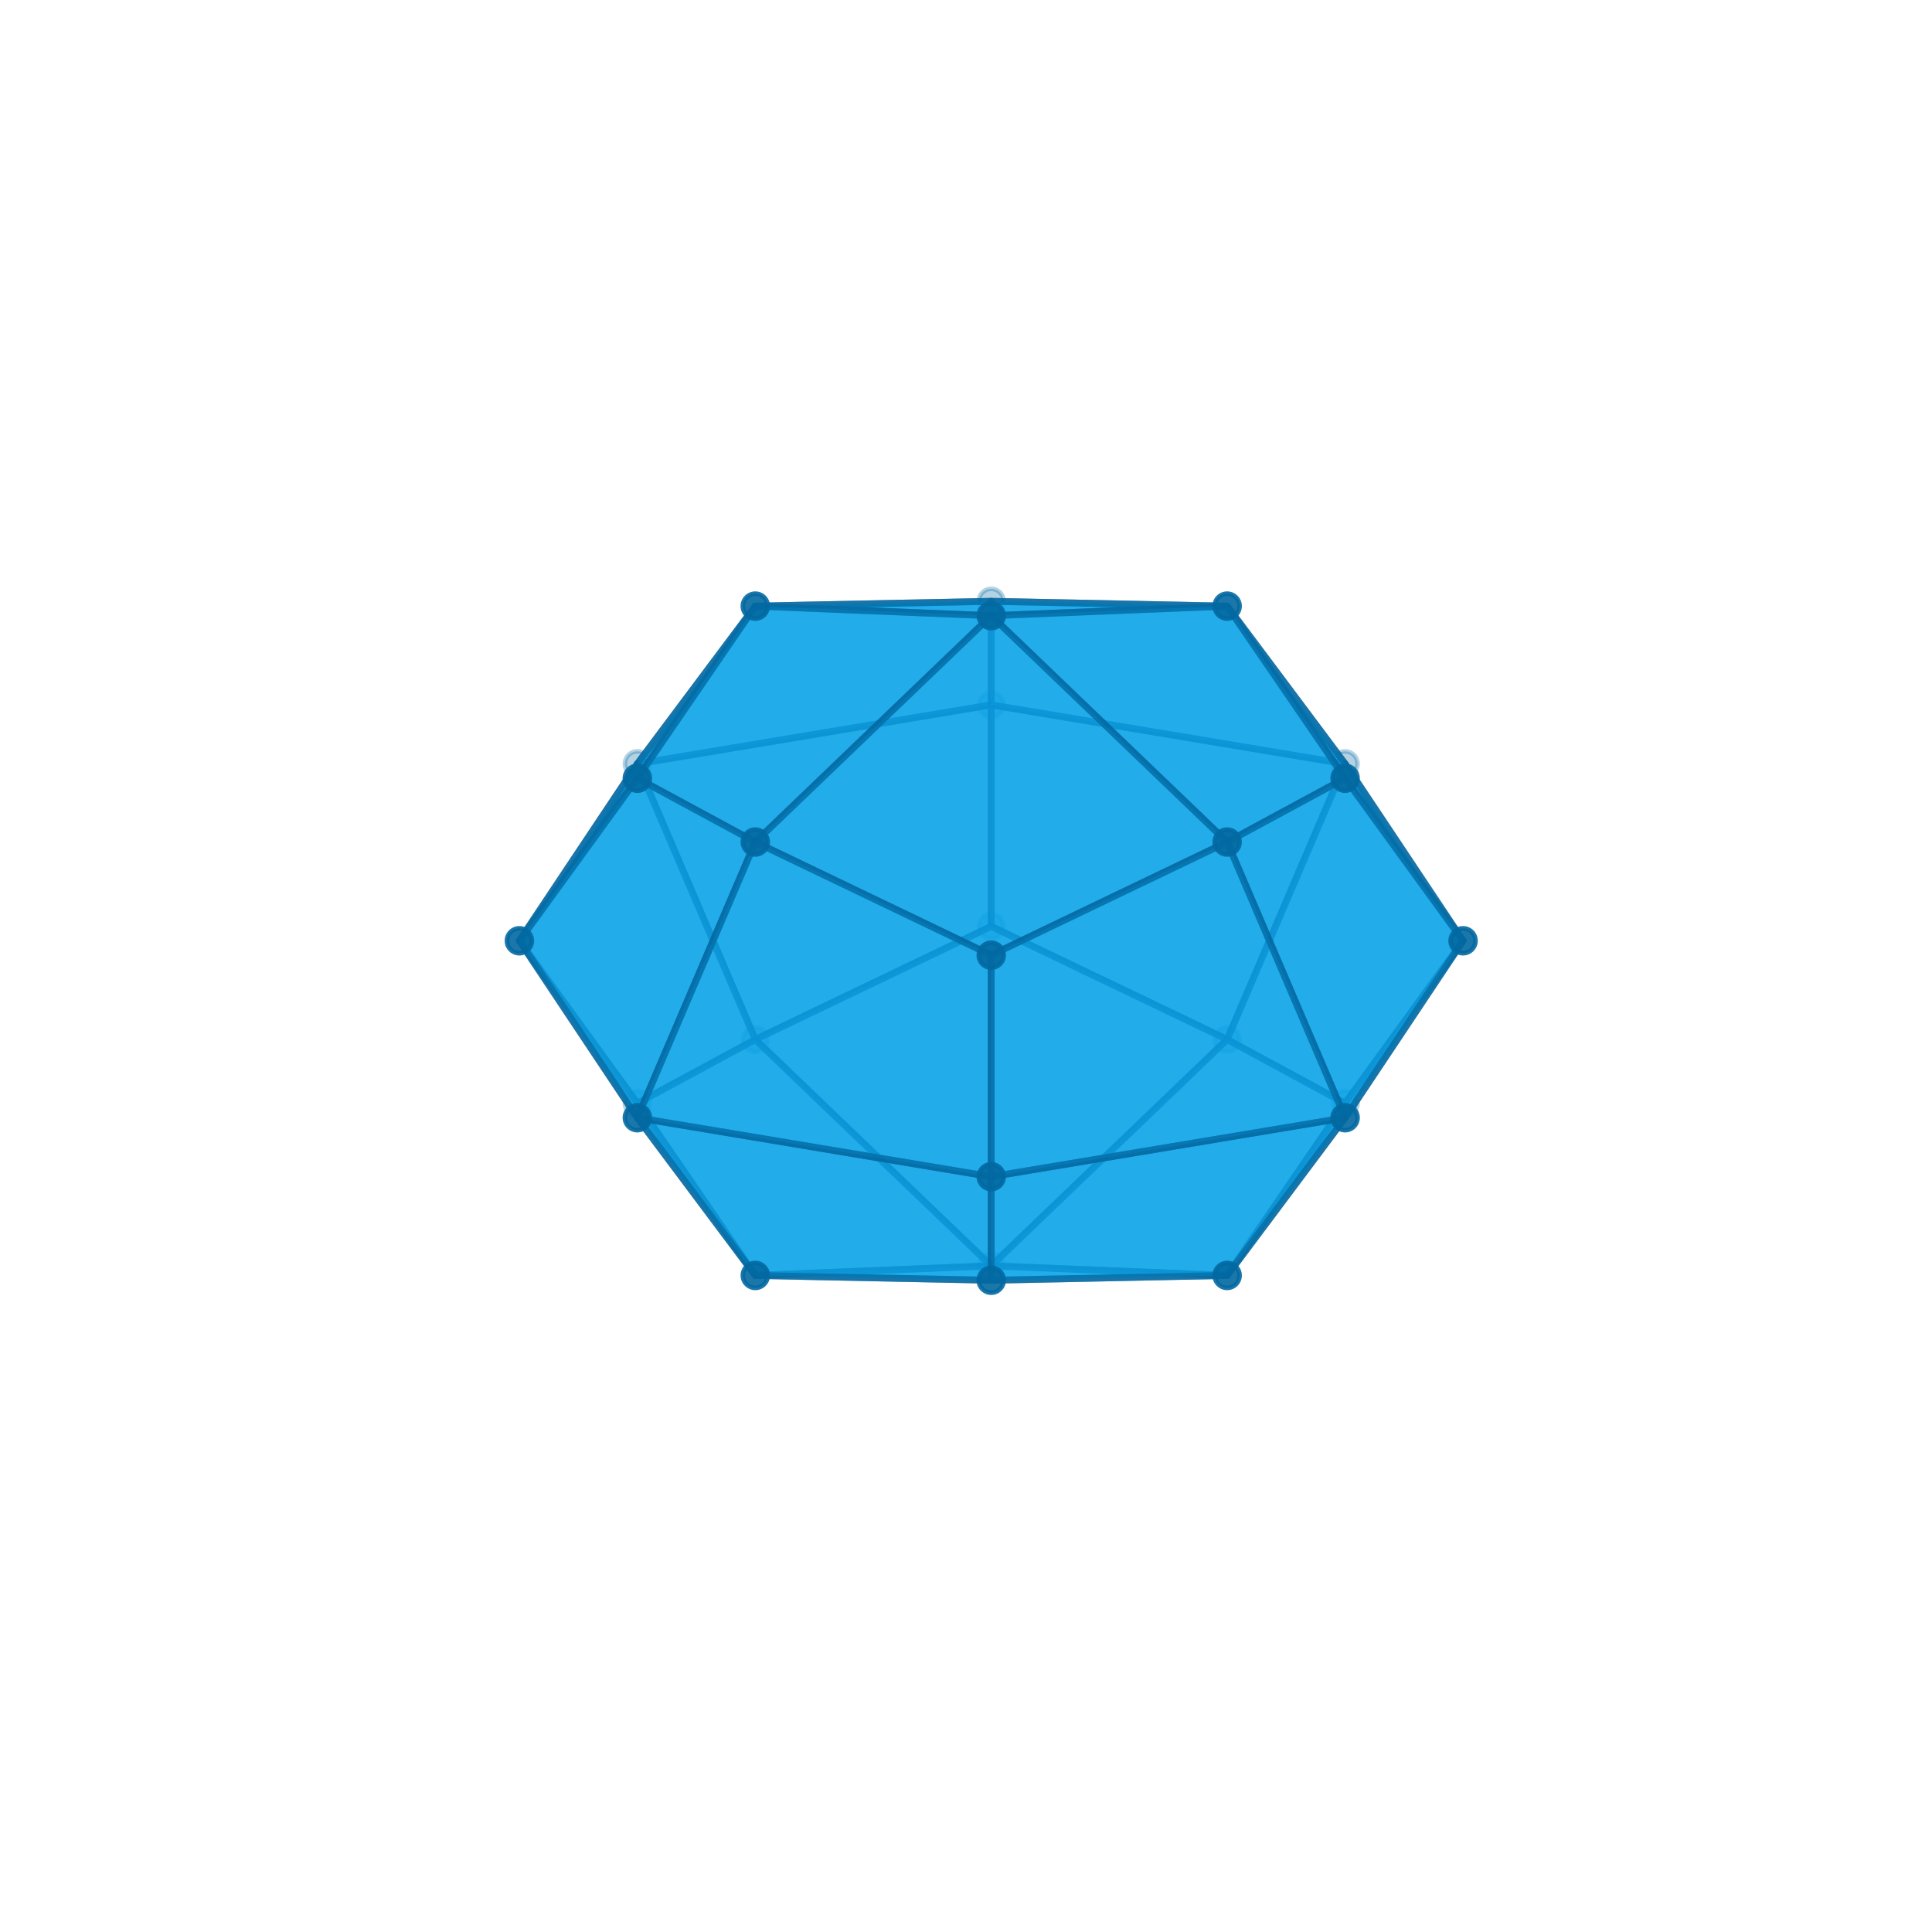
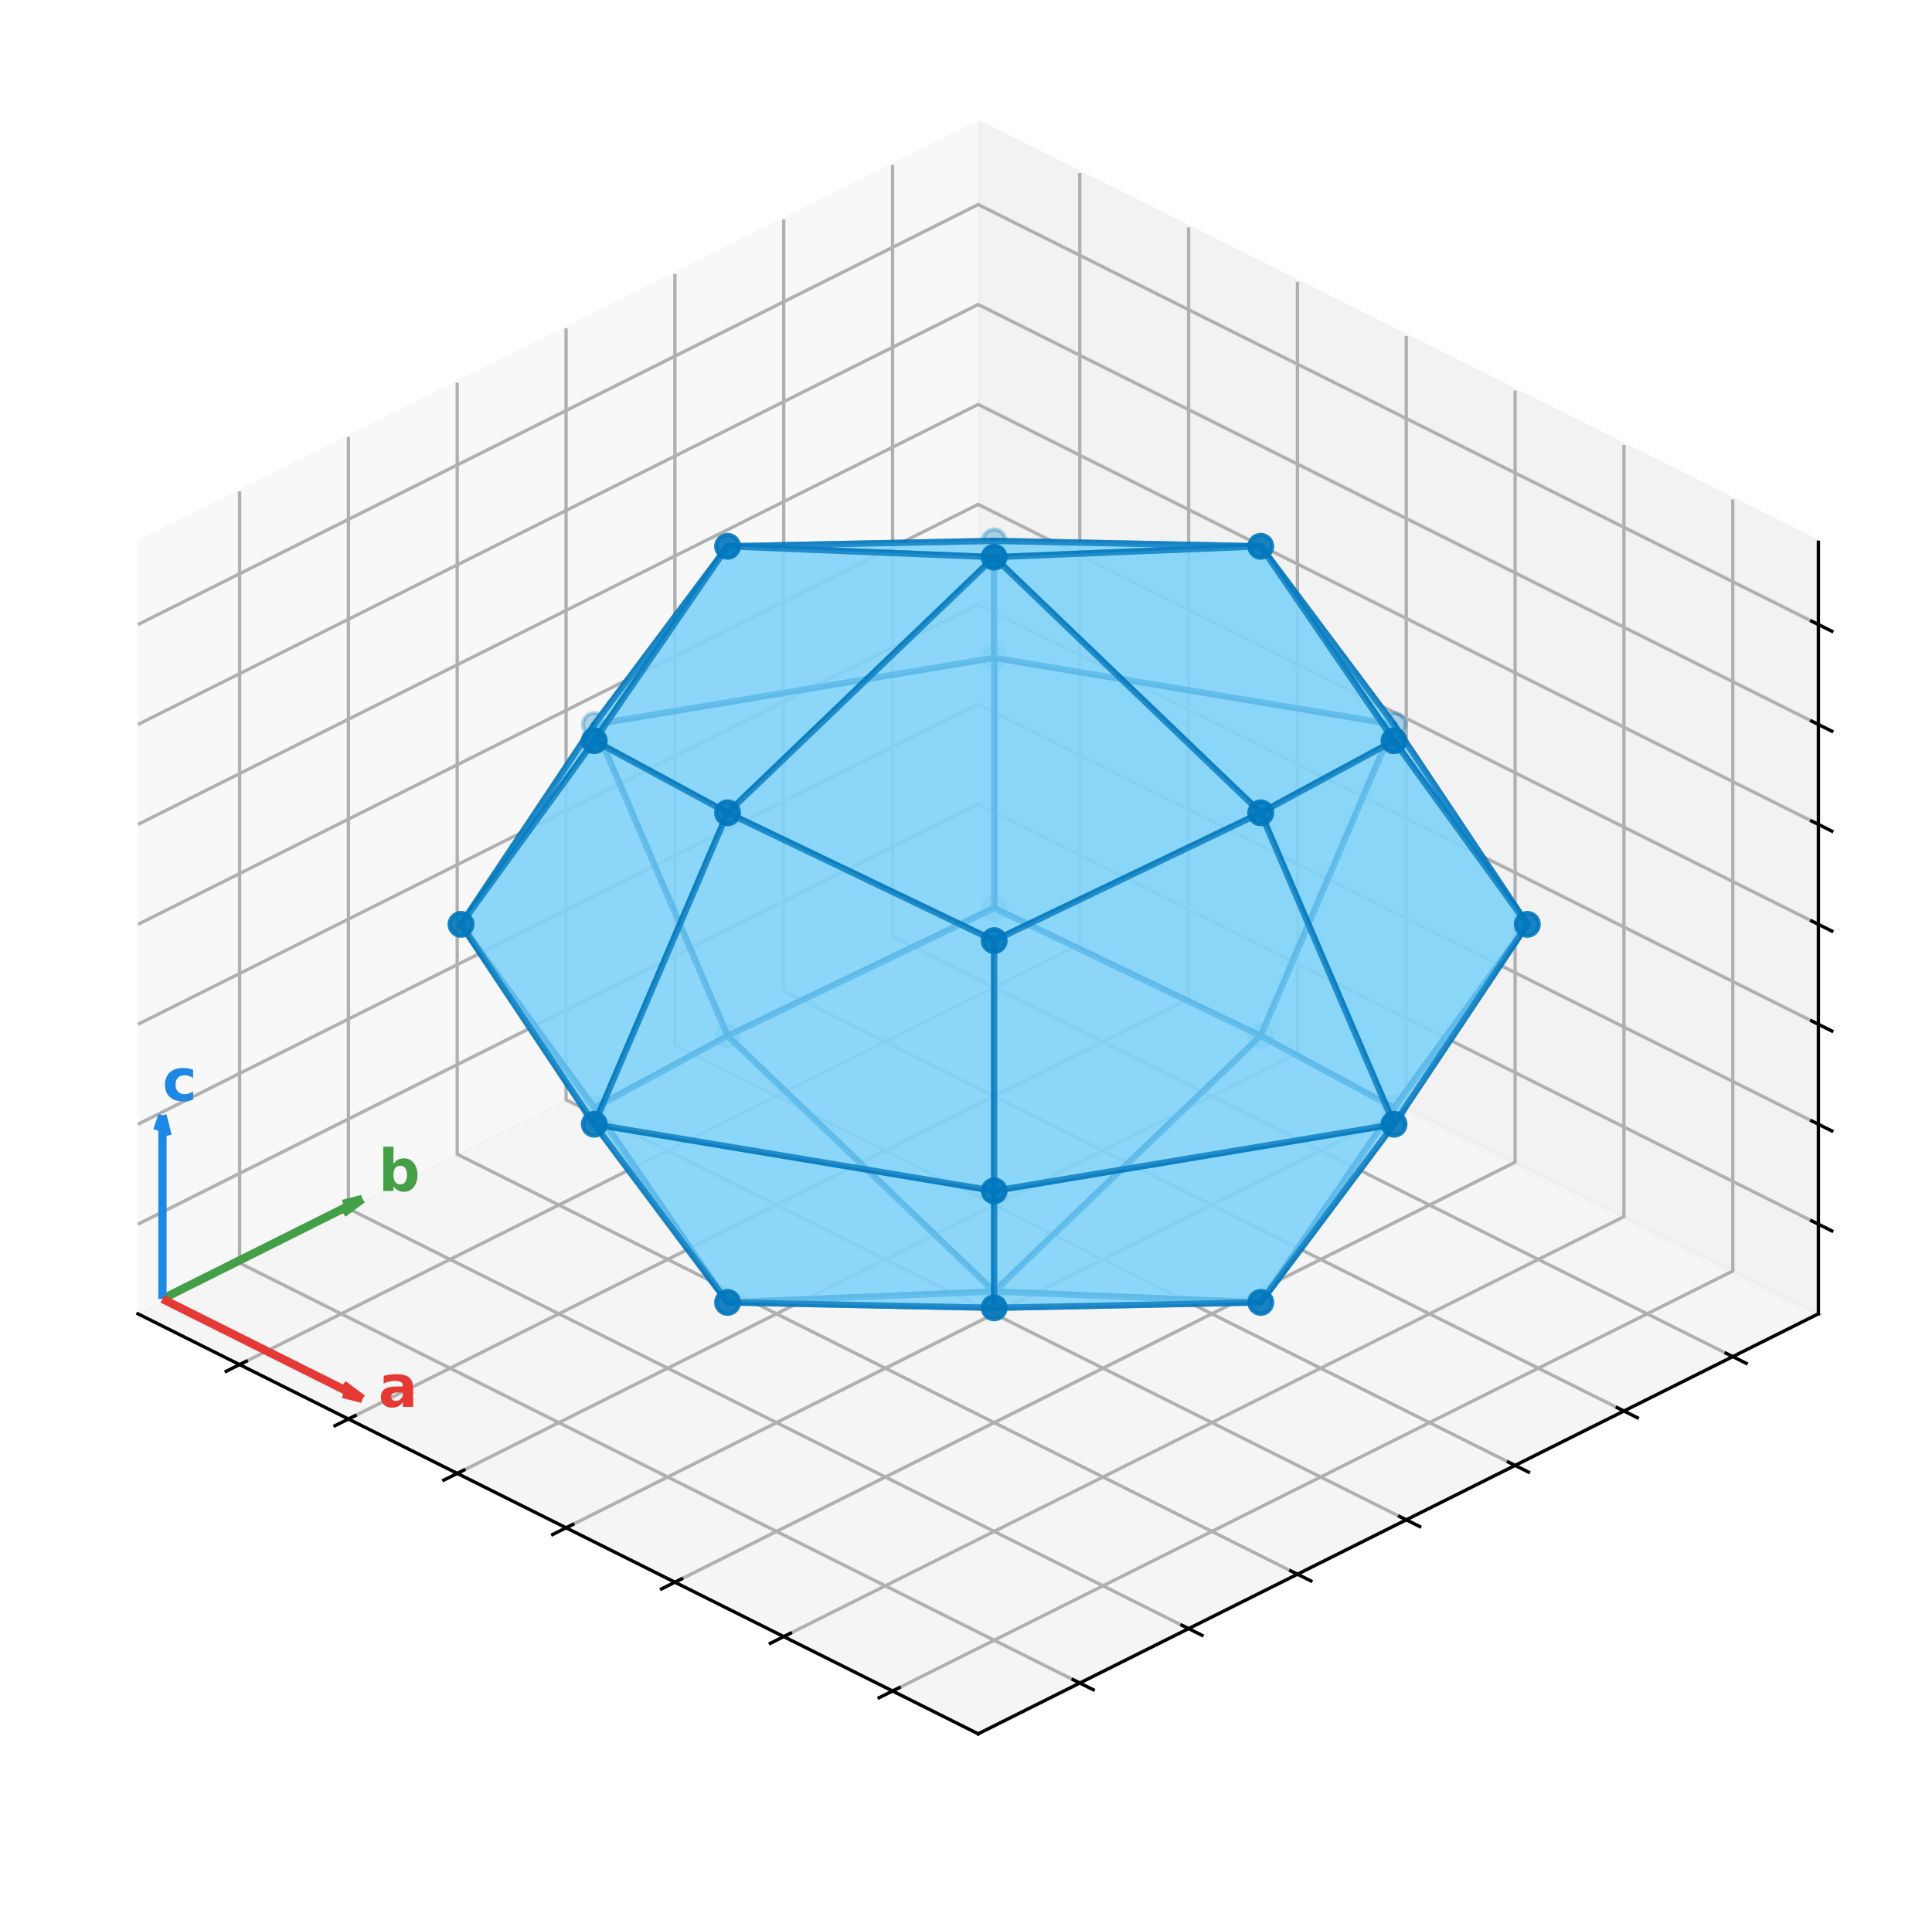
- <svg xmlns="http://www.w3.org/2000/svg" xmlns:xlink="http://www.w3.org/1999/xlink" width="424.8pt" height="424.8pt" viewBox="0 0 424.8 424.8" version="1.1">
+ <svg xmlns="http://www.w3.org/2000/svg" xmlns:xlink="http://www.w3.org/1999/xlink" width="464.059pt" height="457.92pt" viewBox="0 0 464.059 457.92" version="1.1">
  <defs>
    <style type="text/css">*{stroke-linejoin: round; stroke-linecap: butt}</style>
  </defs>
  <g id="figure_1">
    <g id="patch_1">
-       <path d="M 0 424.8  L 424.8 424.8  L 424.8 0  L 0 0  z " style="fill: #ffffff" />
+       <path d="M 0 457.92  L 464.059 457.92  L 464.059 0  L 0 0  z " style="fill: #ffffff" />
    </g>
    <g id="patch_2">
-       <path d="M 7.2 417.6  L 417.6 417.6  L 417.6 7.2  L 7.2 7.2  z " style="fill: #ffffff" />
+       <path d="M 7.2 450.72  L 450.72 450.72  L 450.72 7.2  L 7.2 7.2  z " style="fill: #ffffff" />
+     </g>
+     <g id="pane3d_1">
+       <g id="patch_3">
+         <path d="M 33.141 315.655  L 234.954 214.749  L 234.954 29.372  L 33.141 130.278  " style="fill: #f2f2f2; opacity: 0.5; stroke: #f2f2f2; stroke-linejoin: miter" />
+       </g>
+     </g>
+     <g id="pane3d_2">
+       <g id="patch_4">
+         <path d="M 234.954 214.749  L 436.766 315.655  L 436.766 130.278  L 234.954 29.372  " style="fill: #e6e6e6; opacity: 0.5; stroke: #e6e6e6; stroke-linejoin: miter" />
+       </g>
+     </g>
+     <g id="pane3d_3">
+       <g id="patch_5">
+         <path d="M 33.141 315.655  L 234.954 416.561  L 436.766 315.655  L 234.954 214.749  " style="fill: #ececec; opacity: 0.5; stroke: #ececec; stroke-linejoin: miter" />
+       </g>
+     </g>
+     <g id="grid3d_1">
+       <g id="Line3DCollection_1">
+         <path d="M 57.547 327.857  L 259.359 226.951  L 259.359 41.575  " style="fill: none; stroke: #b0b0b0; stroke-width: 0.8" />
+         <path d="M 83.688 340.928  L 285.5 240.022  L 285.5 54.645  " style="fill: none; stroke: #b0b0b0; stroke-width: 0.8" />
+         <path d="M 109.828 353.998  L 311.64 253.092  L 311.64 67.716  " style="fill: none; stroke: #b0b0b0; stroke-width: 0.8" />
+         <path d="M 135.968 367.068  L 337.78 266.162  L 337.78 80.786  " style="fill: none; stroke: #b0b0b0; stroke-width: 0.8" />
+         <path d="M 162.109 380.138  L 363.921 279.232  L 363.921 93.856  " style="fill: none; stroke: #b0b0b0; stroke-width: 0.8" />
+         <path d="M 188.249 393.209  L 390.061 292.302  L 390.061 106.926  " style="fill: none; stroke: #b0b0b0; stroke-width: 0.8" />
+         <path d="M 214.39 406.279  L 416.202 305.373  L 416.202 119.996  " style="fill: none; stroke: #b0b0b0; stroke-width: 0.8" />
+       </g>
+     </g>
+     <g id="grid3d_2">
+       <g id="Line3DCollection_2">
+         <path d="M 57.547 118.076  L 57.547 303.452  L 259.359 404.358  " style="fill: none; stroke: #b0b0b0; stroke-width: 0.8" />
+         <path d="M 83.688 105.005  L 83.688 290.382  L 285.5 391.288  " style="fill: none; stroke: #b0b0b0; stroke-width: 0.8" />
+         <path d="M 109.828 91.935  L 109.828 277.311  L 311.64 378.217  " style="fill: none; stroke: #b0b0b0; stroke-width: 0.8" />
+         <path d="M 135.968 78.865  L 135.968 264.241  L 337.78 365.147  " style="fill: none; stroke: #b0b0b0; stroke-width: 0.8" />
+         <path d="M 162.109 65.795  L 162.109 251.171  L 363.921 352.077  " style="fill: none; stroke: #b0b0b0; stroke-width: 0.8" />
+         <path d="M 188.249 52.724  L 188.249 238.101  L 390.061 339.007  " style="fill: none; stroke: #b0b0b0; stroke-width: 0.8" />
+         <path d="M 214.39 39.654  L 214.39 225.03  L 416.202 325.937  " style="fill: none; stroke: #b0b0b0; stroke-width: 0.8" />
+       </g>
+     </g>
+     <g id="grid3d_3">
+       <g id="Line3DCollection_3">
+         <path d="M 436.766 294.119  L 234.954 193.213  L 33.141 294.119  " style="fill: none; stroke: #b0b0b0; stroke-width: 0.8" />
+         <path d="M 436.766 270.107  L 234.954 169.201  L 33.141 270.107  " style="fill: none; stroke: #b0b0b0; stroke-width: 0.8" />
+         <path d="M 436.766 246.096  L 234.954 145.19  L 33.141 246.096  " style="fill: none; stroke: #b0b0b0; stroke-width: 0.8" />
+         <path d="M 436.766 222.084  L 234.954 121.178  L 33.141 222.084  " style="fill: none; stroke: #b0b0b0; stroke-width: 0.8" />
+         <path d="M 436.766 198.073  L 234.954 97.167  L 33.141 198.073  " style="fill: none; stroke: #b0b0b0; stroke-width: 0.8" />
+         <path d="M 436.766 174.061  L 234.954 73.155  L 33.141 174.061  " style="fill: none; stroke: #b0b0b0; stroke-width: 0.8" />
+         <path d="M 436.766 150.05  L 234.954 49.144  L 33.141 150.05  " style="fill: none; stroke: #b0b0b0; stroke-width: 0.8" />
+       </g>
+     </g>
+     <g id="axis3d_1">
+       <g id="line2d_1">
+         <path d="M 33.141 315.655  L 234.954 416.561  " style="fill: none; stroke: #000000; stroke-width: 0.8; stroke-linecap: square" />
+       </g>
+       <g id="xtick_1">
+         <g id="line2d_2">
+           <path d="M 59.162 327.05  L 54.318 329.472  " style="fill: none; stroke: #000000; stroke-width: 0.8; stroke-linecap: square" />
+         </g>
+       </g>
+       <g id="xtick_2">
+         <g id="line2d_3">
+           <path d="M 85.302 340.12  L 80.459 342.542  " style="fill: none; stroke: #000000; stroke-width: 0.8; stroke-linecap: square" />
+         </g>
+       </g>
+       <g id="xtick_3">
+         <g id="line2d_4">
+           <path d="M 111.442 353.191  L 106.599 355.612  " style="fill: none; stroke: #000000; stroke-width: 0.8; stroke-linecap: square" />
+         </g>
+       </g>
+       <g id="xtick_4">
+         <g id="line2d_5">
+           <path d="M 137.583 366.261  L 132.739 368.683  " style="fill: none; stroke: #000000; stroke-width: 0.8; stroke-linecap: square" />
+         </g>
+       </g>
+       <g id="xtick_5">
+         <g id="line2d_6">
+           <path d="M 163.723 379.331  L 158.88 381.753  " style="fill: none; stroke: #000000; stroke-width: 0.8; stroke-linecap: square" />
+         </g>
+       </g>
+       <g id="xtick_6">
+         <g id="line2d_7">
+           <path d="M 189.864 392.401  L 185.02 394.823  " style="fill: none; stroke: #000000; stroke-width: 0.8; stroke-linecap: square" />
+         </g>
+       </g>
+       <g id="xtick_7">
+         <g id="line2d_8">
+           <path d="M 216.004 405.472  L 211.161 407.893  " style="fill: none; stroke: #000000; stroke-width: 0.8; stroke-linecap: square" />
+         </g>
+       </g>
+     </g>
+     <g id="axis3d_2">
+       <g id="line2d_9">
+         <path d="M 436.766 315.655  L 234.954 416.561  " style="fill: none; stroke: #000000; stroke-width: 0.8; stroke-linecap: square" />
+       </g>
+       <g id="xtick_8">
+         <g id="line2d_10">
+           <path d="M 257.745 403.551  L 262.588 405.972  " style="fill: none; stroke: #000000; stroke-width: 0.8; stroke-linecap: square" />
+         </g>
+       </g>
+       <g id="xtick_9">
+         <g id="line2d_11">
+           <path d="M 283.885 390.48  L 288.729 392.902  " style="fill: none; stroke: #000000; stroke-width: 0.8; stroke-linecap: square" />
+         </g>
+       </g>
+       <g id="xtick_10">
+         <g id="line2d_12">
+           <path d="M 310.026 377.41  L 314.869 379.832  " style="fill: none; stroke: #000000; stroke-width: 0.8; stroke-linecap: square" />
+         </g>
+       </g>
+       <g id="xtick_11">
+         <g id="line2d_13">
+           <path d="M 336.166 364.34  L 341.009 366.762  " style="fill: none; stroke: #000000; stroke-width: 0.8; stroke-linecap: square" />
+         </g>
+       </g>
+       <g id="xtick_12">
+         <g id="line2d_14">
+           <path d="M 362.306 351.27  L 367.15 353.691  " style="fill: none; stroke: #000000; stroke-width: 0.8; stroke-linecap: square" />
+         </g>
+       </g>
+       <g id="xtick_13">
+         <g id="line2d_15">
+           <path d="M 388.447 338.199  L 393.29 340.621  " style="fill: none; stroke: #000000; stroke-width: 0.8; stroke-linecap: square" />
+         </g>
+       </g>
+       <g id="xtick_14">
+         <g id="line2d_16">
+           <path d="M 414.587 325.129  L 419.431 327.551  " style="fill: none; stroke: #000000; stroke-width: 0.8; stroke-linecap: square" />
+         </g>
+       </g>
+     </g>
+     <g id="axis3d_3">
+       <g id="line2d_17">
+         <path d="M 436.766 315.655  L 436.766 130.278  " style="fill: none; stroke: #000000; stroke-width: 0.8; stroke-linecap: square" />
+       </g>
+       <g id="xtick_15">
+         <g id="line2d_18">
+           <path d="M 435.151 293.312  L 439.995 295.733  " style="fill: none; stroke: #000000; stroke-width: 0.8; stroke-linecap: square" />
+         </g>
+       </g>
+       <g id="xtick_16">
+         <g id="line2d_19">
+           <path d="M 435.151 269.3  L 439.995 271.722  " style="fill: none; stroke: #000000; stroke-width: 0.8; stroke-linecap: square" />
+         </g>
+       </g>
+       <g id="xtick_17">
+         <g id="line2d_20">
+           <path d="M 435.151 245.289  L 439.995 247.71  " style="fill: none; stroke: #000000; stroke-width: 0.8; stroke-linecap: square" />
+         </g>
+       </g>
+       <g id="xtick_18">
+         <g id="line2d_21">
+           <path d="M 435.151 221.277  L 439.995 223.699  " style="fill: none; stroke: #000000; stroke-width: 0.8; stroke-linecap: square" />
+         </g>
+       </g>
+       <g id="xtick_19">
+         <g id="line2d_22">
+           <path d="M 435.151 197.265  L 439.995 199.687  " style="fill: none; stroke: #000000; stroke-width: 0.8; stroke-linecap: square" />
+         </g>
+       </g>
+       <g id="xtick_20">
+         <g id="line2d_23">
+           <path d="M 435.151 173.254  L 439.995 175.676  " style="fill: none; stroke: #000000; stroke-width: 0.8; stroke-linecap: square" />
+         </g>
+       </g>
+       <g id="xtick_21">
+         <g id="line2d_24">
+           <path d="M 435.151 149.242  L 439.995 151.664  " style="fill: none; stroke: #000000; stroke-width: 0.8; stroke-linecap: square" />
+         </g>
+       </g>
    </g>
    <g id="axes_1">
+       <g id="Line3DCollection_4">
+         <path d="M 87.042 288.061  L 39.019 312.073  " clip-path="url(#p0d03d8c513)" style="fill: none; stroke: #43a047; stroke-width: 2" />
+         <path d="M 87.042 288.061  L 82.404 291.522  " clip-path="url(#p0d03d8c513)" style="fill: none; stroke: #43a047; stroke-width: 2" />
+         <path d="M 87.042 288.061  L 82.404 289.239  " clip-path="url(#p0d03d8c513)" style="fill: none; stroke: #43a047; stroke-width: 2" />
+       </g>
+       <g id="text_1">
+         <g style="fill: #e53935" transform="translate(90.88434 338.0052) scale(0.14 -0.14)">
+           <defs>
+             <path id="DejaVuSans-Bold-61" d="M 2106 1575  Q 1756 1575 1579 1456  Q 1403 1338 1403 1106  Q 1403 894 1545 773  Q 1688 653 1941 653  Q 2256 653 2472 879  Q 2688 1106 2688 1447  L 2688 1575  L 2106 1575  z M 3816 1997  L 3816 0  L 2688 0  L 2688 519  Q 2463 200 2181 54  Q 1900 -91 1497 -91  Q 953 -91 614 226  Q 275 544 275 1050  Q 275 1666 698 1953  Q 1122 2241 2028 2241  L 2688 2241  L 2688 2328  Q 2688 2594 2478 2717  Q 2269 2841 1825 2841  Q 1466 2841 1156 2769  Q 847 2697 581 2553  L 581 3406  Q 941 3494 1303 3539  Q 1666 3584 2028 3584  Q 2975 3584 3395 3211  Q 3816 2838 3816 1997  z " transform="scale(0.015625)" />
+           </defs>
+           <use xlink:href="#DejaVuSans-Bold-61" />
+         </g>
+       </g>
+       <g id="text_2">
+         <g style="fill: #43a047" transform="translate(90.88434 286.1403) scale(0.14 -0.14)">
+           <defs>
+             <path id="DejaVuSans-Bold-62" d="M 2400 722  Q 2759 722 2948 984  Q 3138 1247 3138 1747  Q 3138 2247 2948 2509  Q 2759 2772 2400 2772  Q 2041 2772 1848 2508  Q 1656 2244 1656 1747  Q 1656 1250 1848 986  Q 2041 722 2400 722  z M 1656 2988  Q 1888 3294 2169 3439  Q 2450 3584 2816 3584  Q 3463 3584 3878 3070  Q 4294 2556 4294 1747  Q 4294 938 3878 423  Q 3463 -91 2816 -91  Q 2450 -91 2169 54  Q 1888 200 1656 506  L 1656 0  L 538 0  L 538 4863  L 1656 4863  L 1656 2988  z " transform="scale(0.015625)" />
+           </defs>
+           <use xlink:href="#DejaVuSans-Bold-62" />
+         </g>
+       </g>
+       <g id="text_3">
+         <g style="fill: #1e88e5" transform="translate(39.01944 264.4318) scale(0.14 -0.14)">
+           <defs>
+             <path id="DejaVuSans-Bold-63" d="M 3366 3391  L 3366 2478  Q 3138 2634 2908 2709  Q 2678 2784 2431 2784  Q 1963 2784 1702 2511  Q 1441 2238 1441 1747  Q 1441 1256 1702 982  Q 1963 709 2431 709  Q 2694 709 2930 787  Q 3166 866 3366 1019  L 3366 103  Q 3103 6 2833 -42  Q 2563 -91 2291 -91  Q 1344 -91 809 395  Q 275 881 275 1747  Q 275 2613 809 3098  Q 1344 3584 2291 3584  Q 2566 3584 2833 3536  Q 3100 3488 3366 3391  z " transform="scale(0.015625)" />
+           </defs>
+           <use xlink:href="#DejaVuSans-Bold-63" />
+         </g>
+       </g>
+       <g id="Line3DCollection_5">
+         <path d="M 39.019 267.961  L 39.019 312.073  " clip-path="url(#p0d03d8c513)" style="fill: none; stroke: #1e88e5; stroke-width: 2" />
+         <path d="M 39.019 267.961  L 37.777 271.6  " clip-path="url(#p0d03d8c513)" style="fill: none; stroke: #1e88e5; stroke-width: 2" />
+         <path d="M 39.019 267.961  L 40.262 272.843  " clip-path="url(#p0d03d8c513)" style="fill: none; stroke: #1e88e5; stroke-width: 2" />
+       </g>
      <g id="Path3DCollection_1">
        <defs>
-           <path id="C0_0_fbcd15595a" d="M 0 2.739  C 0.726 2.739 1.423 2.45 1.936 1.936  C 2.45 1.423 2.739 0.726 2.739 -0  C 2.739 -0.726 2.45 -1.423 1.936 -1.936  C 1.423 -2.45 0.726 -2.739 0 -2.739  C -0.726 -2.739 -1.423 -2.45 -1.936 -1.936  C -2.45 -1.423 -2.739 -0.726 -2.739 0  C -2.739 0.726 -2.45 1.423 -1.936 1.936  C -1.423 2.45 -0.726 2.739 0 2.739  z " />
+           <path id="C0_0_504f16ac0c" d="M 0 2.739  C 0.726 2.739 1.423 2.45 1.936 1.936  C 2.45 1.423 2.739 0.726 2.739 -0  C 2.739 -0.726 2.45 -1.423 1.936 -1.936  C 1.423 -2.45 0.726 -2.739 0 -2.739  C -0.726 -2.739 -1.423 -2.45 -1.936 -1.936  C -2.45 -1.423 -2.739 -0.726 -2.739 0  C -2.739 0.726 -2.45 1.423 -1.936 1.936  C -1.423 2.45 -0.726 2.739 0 2.739  z " />
        </defs>
-         <g clip-path="url(#p766fb2bdc9)">
-           <use xlink:href="#C0_0_fbcd15595a" x="217.946" y="154.981" style="fill: #0369a1; fill-opacity: 0.3; stroke: #0369a1; stroke-opacity: 0.3" />
-         </g>
-         <g clip-path="url(#p766fb2bdc9)">
-           <use xlink:href="#C0_0_fbcd15595a" x="217.946" y="203.686" style="fill: #0369a1; fill-opacity: 0.3; stroke: #0369a1; stroke-opacity: 0.3" />
-         </g>
-         <g clip-path="url(#p766fb2bdc9)">
-           <use xlink:href="#C0_0_fbcd15595a" x="269.819" y="228.566" style="fill: #0369a1; fill-opacity: 0.3; stroke: #0369a1; stroke-opacity: 0.3" />
-         </g>
-         <g clip-path="url(#p766fb2bdc9)">
-           <use xlink:href="#C0_0_fbcd15595a" x="166.073" y="228.566" style="fill: #0369a1; fill-opacity: 0.3; stroke: #0369a1; stroke-opacity: 0.3" />
-         </g>
-         <g clip-path="url(#p766fb2bdc9)">
-           <use xlink:href="#C0_0_fbcd15595a" x="295.755" y="167.95" style="fill: #0369a1; fill-opacity: 0.3; stroke: #0369a1; stroke-opacity: 0.3" />
-         </g>
-         <g clip-path="url(#p766fb2bdc9)">
-           <use xlink:href="#C0_0_fbcd15595a" x="140.137" y="167.95" style="fill: #0369a1; fill-opacity: 0.3; stroke: #0369a1; stroke-opacity: 0.3" />
-         </g>
-         <g clip-path="url(#p766fb2bdc9)">
-           <use xlink:href="#C0_0_fbcd15595a" x="217.946" y="132.213" style="fill: #0369a1; fill-opacity: 0.3; stroke: #0369a1; stroke-opacity: 0.3" />
-         </g>
-         <g clip-path="url(#p766fb2bdc9)">
-           <use xlink:href="#C0_0_fbcd15595a" x="217.946" y="278.326" style="fill: #0369a1; fill-opacity: 0.3; stroke: #0369a1; stroke-opacity: 0.3" />
-         </g>
-         <g clip-path="url(#p766fb2bdc9)">
-           <use xlink:href="#C0_0_fbcd15595a" x="295.755" y="242.59" style="fill: #0369a1; fill-opacity: 0.3; stroke: #0369a1; stroke-opacity: 0.3" />
-         </g>
-         <g clip-path="url(#p766fb2bdc9)">
-           <use xlink:href="#C0_0_fbcd15595a" x="140.137" y="242.59" style="fill: #0369a1; fill-opacity: 0.3; stroke: #0369a1; stroke-opacity: 0.3" />
-         </g>
+         <g clip-path="url(#p0d03d8c513)">
+           <use xlink:href="#C0_0_504f16ac0c" x="238.795" y="158.054" style="fill: #0277bd; fill-opacity: 0.3; stroke: #0277bd; stroke-opacity: 0.3" />
+         </g>
+         <g clip-path="url(#p0d03d8c513)">
+           <use xlink:href="#C0_0_504f16ac0c" x="238.795" y="218.173" style="fill: #0277bd; fill-opacity: 0.3; stroke: #0277bd; stroke-opacity: 0.3" />
+         </g>
+         <g clip-path="url(#p0d03d8c513)">
+           <use xlink:href="#C0_0_504f16ac0c" x="302.826" y="248.885" style="fill: #0277bd; fill-opacity: 0.3; stroke: #0277bd; stroke-opacity: 0.3" />
+         </g>
+         <g clip-path="url(#p0d03d8c513)">
+           <use xlink:href="#C0_0_504f16ac0c" x="174.765" y="248.885" style="fill: #0277bd; fill-opacity: 0.3; stroke: #0277bd; stroke-opacity: 0.3" />
+         </g>
+         <g clip-path="url(#p0d03d8c513)">
+           <use xlink:href="#C0_0_504f16ac0c" x="334.841" y="174.061" style="fill: #0277bd; fill-opacity: 0.3; stroke: #0277bd; stroke-opacity: 0.3" />
+         </g>
+         <g clip-path="url(#p0d03d8c513)">
+           <use xlink:href="#C0_0_504f16ac0c" x="142.749" y="174.061" style="fill: #0277bd; fill-opacity: 0.3; stroke: #0277bd; stroke-opacity: 0.3" />
+         </g>
+         <g clip-path="url(#p0d03d8c513)">
+           <use xlink:href="#C0_0_504f16ac0c" x="238.795" y="129.949" style="fill: #0277bd; fill-opacity: 0.3; stroke: #0277bd; stroke-opacity: 0.3" />
+         </g>
+         <g clip-path="url(#p0d03d8c513)">
+           <use xlink:href="#C0_0_504f16ac0c" x="238.795" y="310.308" style="fill: #0277bd; fill-opacity: 0.3; stroke: #0277bd; stroke-opacity: 0.3" />
+         </g>
+         <g clip-path="url(#p0d03d8c513)">
+           <use xlink:href="#C0_0_504f16ac0c" x="334.841" y="266.196" style="fill: #0277bd; fill-opacity: 0.3; stroke: #0277bd; stroke-opacity: 0.3" />
+         </g>
+         <g clip-path="url(#p0d03d8c513)">
+           <use xlink:href="#C0_0_504f16ac0c" x="142.749" y="266.196" style="fill: #0277bd; fill-opacity: 0.3; stroke: #0277bd; stroke-opacity: 0.3" />
+         </g>
+       </g>
+       <g id="Line3DCollection_6">
+         <path d="M 87.042 336.084  L 39.019 312.073  " clip-path="url(#p0d03d8c513)" style="fill: none; stroke: #e53935; stroke-width: 2" />
+         <path d="M 87.042 336.084  L 82.404 334.907  " clip-path="url(#p0d03d8c513)" style="fill: none; stroke: #e53935; stroke-width: 2" />
+         <path d="M 87.042 336.084  L 82.404 332.623  " clip-path="url(#p0d03d8c513)" style="fill: none; stroke: #e53935; stroke-width: 2" />
      </g>
      <g id="Poly3DCollection_1">
-         <path d="M 217.946 154.981  L 217.946 203.686  L 166.073 228.566  L 140.137 167.95  z " clip-path="url(#p766fb2bdc9)" style="fill: #0ea5e9; fill-opacity: 0.7; stroke: #0369a1; stroke-opacity: 0.7; stroke-width: 1.5" />
-         <path d="M 269.819 228.566  L 217.946 203.686  L 217.946 154.981  L 295.755 167.95  z " clip-path="url(#p766fb2bdc9)" style="fill: #0ea5e9; fill-opacity: 0.7; stroke: #0369a1; stroke-opacity: 0.7; stroke-width: 1.5" />
-         <path d="M 217.946 278.326  L 166.073 228.566  L 217.946 203.686  L 269.819 228.566  z " clip-path="url(#p766fb2bdc9)" style="fill: #0ea5e9; fill-opacity: 0.7; stroke: #0369a1; stroke-opacity: 0.7; stroke-width: 1.5" />
-         <path d="M 217.946 154.981  L 140.137 167.95  L 166.073 133.27  L 217.946 132.213  z " clip-path="url(#p766fb2bdc9)" style="fill: #0ea5e9; fill-opacity: 0.7; stroke: #0369a1; stroke-opacity: 0.7; stroke-width: 1.5" />
-         <path d="M 295.755 167.95  L 217.946 154.981  L 217.946 132.213  L 269.819 133.27  z " clip-path="url(#p766fb2bdc9)" style="fill: #0ea5e9; fill-opacity: 0.7; stroke: #0369a1; stroke-opacity: 0.7; stroke-width: 1.5" />
-         <path d="M 140.137 167.95  L 166.073 228.566  L 140.137 242.59  L 114.201 206.854  z " clip-path="url(#p766fb2bdc9)" style="fill: #0ea5e9; fill-opacity: 0.7; stroke: #0369a1; stroke-opacity: 0.7; stroke-width: 1.5" />
-         <path d="M 321.691 206.854  L 295.755 242.59  L 269.819 228.566  L 295.755 167.95  z " clip-path="url(#p766fb2bdc9)" style="fill: #0ea5e9; fill-opacity: 0.7; stroke: #0369a1; stroke-opacity: 0.7; stroke-width: 1.5" />
-         <path d="M 166.073 280.439  L 140.137 242.59  L 166.073 228.566  L 217.946 278.326  z " clip-path="url(#p766fb2bdc9)" style="fill: #0ea5e9; fill-opacity: 0.7; stroke: #0369a1; stroke-opacity: 0.7; stroke-width: 1.5" />
-         <path d="M 269.819 280.439  L 217.946 278.326  L 269.819 228.566  L 295.755 242.59  z " clip-path="url(#p766fb2bdc9)" style="fill: #0ea5e9; fill-opacity: 0.7; stroke: #0369a1; stroke-opacity: 0.7; stroke-width: 1.5" />
-         <path d="M 140.137 171.118  L 166.073 133.27  L 140.137 167.95  L 114.201 206.854  z " clip-path="url(#p766fb2bdc9)" style="fill: #0ea5e9; fill-opacity: 0.7; stroke: #0369a1; stroke-opacity: 0.7; stroke-width: 1.5" />
-         <path d="M 321.691 206.854  L 295.755 167.95  L 269.819 133.27  L 295.755 171.118  z " clip-path="url(#p766fb2bdc9)" style="fill: #0ea5e9; fill-opacity: 0.7; stroke: #0369a1; stroke-opacity: 0.7; stroke-width: 1.5" />
-         <path d="M 269.819 133.27  L 217.946 132.213  L 166.073 133.27  L 217.946 135.382  z " clip-path="url(#p766fb2bdc9)" style="fill: #0ea5e9; fill-opacity: 0.7; stroke: #0369a1; stroke-opacity: 0.7; stroke-width: 1.5" />
-         <path d="M 217.946 281.495  L 166.073 280.439  L 217.946 278.326  L 269.819 280.439  z " clip-path="url(#p766fb2bdc9)" style="fill: #0ea5e9; fill-opacity: 0.7; stroke: #0369a1; stroke-opacity: 0.7; stroke-width: 1.5" />
-         <path d="M 140.137 242.59  L 166.073 280.439  L 140.137 245.759  L 114.201 206.854  z " clip-path="url(#p766fb2bdc9)" style="fill: #0ea5e9; fill-opacity: 0.7; stroke: #0369a1; stroke-opacity: 0.7; stroke-width: 1.5" />
-         <path d="M 295.755 245.759  L 269.819 280.439  L 295.755 242.59  L 321.691 206.854  z " clip-path="url(#p766fb2bdc9)" style="fill: #0ea5e9; fill-opacity: 0.7; stroke: #0369a1; stroke-opacity: 0.7; stroke-width: 1.5" />
-         <path d="M 217.946 135.382  L 166.073 133.27  L 140.137 171.118  L 166.073 185.142  z " clip-path="url(#p766fb2bdc9)" style="fill: #0ea5e9; fill-opacity: 0.7; stroke: #0369a1; stroke-opacity: 0.7; stroke-width: 1.5" />
-         <path d="M 295.755 171.118  L 269.819 133.27  L 217.946 135.382  L 269.819 185.142  z " clip-path="url(#p766fb2bdc9)" style="fill: #0ea5e9; fill-opacity: 0.7; stroke: #0369a1; stroke-opacity: 0.7; stroke-width: 1.5" />
-         <path d="M 140.137 245.759  L 166.073 185.142  L 140.137 171.118  L 114.201 206.854  z " clip-path="url(#p766fb2bdc9)" style="fill: #0ea5e9; fill-opacity: 0.7; stroke: #0369a1; stroke-opacity: 0.7; stroke-width: 1.5" />
-         <path d="M 295.755 171.118  L 269.819 185.142  L 295.755 245.759  L 321.691 206.854  z " clip-path="url(#p766fb2bdc9)" style="fill: #0ea5e9; fill-opacity: 0.7; stroke: #0369a1; stroke-opacity: 0.7; stroke-width: 1.5" />
-         <path d="M 166.073 280.439  L 217.946 281.495  L 217.946 258.727  L 140.137 245.759  z " clip-path="url(#p766fb2bdc9)" style="fill: #0ea5e9; fill-opacity: 0.7; stroke: #0369a1; stroke-opacity: 0.7; stroke-width: 1.5" />
-         <path d="M 295.755 245.759  L 217.946 258.727  L 217.946 281.495  L 269.819 280.439  z " clip-path="url(#p766fb2bdc9)" style="fill: #0ea5e9; fill-opacity: 0.7; stroke: #0369a1; stroke-opacity: 0.7; stroke-width: 1.5" />
-         <path d="M 217.946 135.382  L 166.073 185.142  L 217.946 210.022  L 269.819 185.142  z " clip-path="url(#p766fb2bdc9)" style="fill: #0ea5e9; fill-opacity: 0.7; stroke: #0369a1; stroke-opacity: 0.7; stroke-width: 1.5" />
-         <path d="M 217.946 258.727  L 217.946 210.022  L 166.073 185.142  L 140.137 245.759  z " clip-path="url(#p766fb2bdc9)" style="fill: #0ea5e9; fill-opacity: 0.7; stroke: #0369a1; stroke-opacity: 0.7; stroke-width: 1.5" />
-         <path d="M 269.819 185.142  L 217.946 210.022  L 217.946 258.727  L 295.755 245.759  z " clip-path="url(#p766fb2bdc9)" style="fill: #0ea5e9; fill-opacity: 0.7; stroke: #0369a1; stroke-opacity: 0.7; stroke-width: 1.5" />
+         <path d="M 302.826 248.885  L 238.795 218.173  L 238.795 158.054  L 334.841 174.061  z " clip-path="url(#p0d03d8c513)" style="fill: #81d4fa; fill-opacity: 0.7; stroke: #0277bd; stroke-opacity: 0.7; stroke-width: 1.5" />
+         <path d="M 238.795 158.054  L 238.795 218.173  L 174.765 248.885  L 142.749 174.061  z " clip-path="url(#p0d03d8c513)" style="fill: #81d4fa; fill-opacity: 0.7; stroke: #0277bd; stroke-opacity: 0.7; stroke-width: 1.5" />
+         <path d="M 238.795 310.308  L 174.765 248.885  L 238.795 218.173  L 302.826 248.885  z " clip-path="url(#p0d03d8c513)" style="fill: #81d4fa; fill-opacity: 0.7; stroke: #0277bd; stroke-opacity: 0.7; stroke-width: 1.5" />
+         <path d="M 238.795 158.054  L 142.749 174.061  L 174.765 131.253  L 238.795 129.949  z " clip-path="url(#p0d03d8c513)" style="fill: #81d4fa; fill-opacity: 0.7; stroke: #0277bd; stroke-opacity: 0.7; stroke-width: 1.5" />
+         <path d="M 334.841 174.061  L 238.795 158.054  L 238.795 129.949  L 302.826 131.253  z " clip-path="url(#p0d03d8c513)" style="fill: #81d4fa; fill-opacity: 0.7; stroke: #0277bd; stroke-opacity: 0.7; stroke-width: 1.5" />
+         <path d="M 142.749 174.061  L 174.765 248.885  L 142.749 266.196  L 110.734 222.084  z " clip-path="url(#p0d03d8c513)" style="fill: #81d4fa; fill-opacity: 0.7; stroke: #0277bd; stroke-opacity: 0.7; stroke-width: 1.5" />
+         <path d="M 366.857 222.084  L 334.841 266.196  L 302.826 248.885  L 334.841 174.061  z " clip-path="url(#p0d03d8c513)" style="fill: #81d4fa; fill-opacity: 0.7; stroke: #0277bd; stroke-opacity: 0.7; stroke-width: 1.5" />
+         <path d="M 174.765 312.916  L 142.749 266.196  L 174.765 248.885  L 238.795 310.308  z " clip-path="url(#p0d03d8c513)" style="fill: #81d4fa; fill-opacity: 0.7; stroke: #0277bd; stroke-opacity: 0.7; stroke-width: 1.5" />
+         <path d="M 302.826 312.916  L 238.795 310.308  L 302.826 248.885  L 334.841 266.196  z " clip-path="url(#p0d03d8c513)" style="fill: #81d4fa; fill-opacity: 0.7; stroke: #0277bd; stroke-opacity: 0.7; stroke-width: 1.5" />
+         <path d="M 142.749 177.972  L 174.765 131.253  L 142.749 174.061  L 110.734 222.084  z " clip-path="url(#p0d03d8c513)" style="fill: #81d4fa; fill-opacity: 0.7; stroke: #0277bd; stroke-opacity: 0.7; stroke-width: 1.5" />
+         <path d="M 366.857 222.084  L 334.841 174.061  L 302.826 131.253  L 334.841 177.972  z " clip-path="url(#p0d03d8c513)" style="fill: #81d4fa; fill-opacity: 0.7; stroke: #0277bd; stroke-opacity: 0.7; stroke-width: 1.5" />
+         <path d="M 302.826 131.253  L 238.795 129.949  L 174.765 131.253  L 238.795 133.86  z " clip-path="url(#p0d03d8c513)" style="fill: #81d4fa; fill-opacity: 0.7; stroke: #0277bd; stroke-opacity: 0.7; stroke-width: 1.5" />
+         <path d="M 238.795 314.219  L 174.765 312.916  L 238.795 310.308  L 302.826 312.916  z " clip-path="url(#p0d03d8c513)" style="fill: #81d4fa; fill-opacity: 0.7; stroke: #0277bd; stroke-opacity: 0.7; stroke-width: 1.5" />
+         <path d="M 142.749 266.196  L 174.765 312.916  L 142.749 270.107  L 110.734 222.084  z " clip-path="url(#p0d03d8c513)" style="fill: #81d4fa; fill-opacity: 0.7; stroke: #0277bd; stroke-opacity: 0.7; stroke-width: 1.5" />
+         <path d="M 334.841 270.107  L 302.826 312.916  L 334.841 266.196  L 366.857 222.084  z " clip-path="url(#p0d03d8c513)" style="fill: #81d4fa; fill-opacity: 0.7; stroke: #0277bd; stroke-opacity: 0.7; stroke-width: 1.5" />
+         <path d="M 238.795 133.86  L 174.765 131.253  L 142.749 177.972  L 174.765 195.284  z " clip-path="url(#p0d03d8c513)" style="fill: #81d4fa; fill-opacity: 0.7; stroke: #0277bd; stroke-opacity: 0.7; stroke-width: 1.5" />
+         <path d="M 334.841 177.972  L 302.826 131.253  L 238.795 133.86  L 302.826 195.284  z " clip-path="url(#p0d03d8c513)" style="fill: #81d4fa; fill-opacity: 0.7; stroke: #0277bd; stroke-opacity: 0.7; stroke-width: 1.5" />
+         <path d="M 142.749 270.107  L 174.765 195.284  L 142.749 177.972  L 110.734 222.084  z " clip-path="url(#p0d03d8c513)" style="fill: #81d4fa; fill-opacity: 0.7; stroke: #0277bd; stroke-opacity: 0.7; stroke-width: 1.5" />
+         <path d="M 334.841 177.972  L 302.826 195.284  L 334.841 270.107  L 366.857 222.084  z " clip-path="url(#p0d03d8c513)" style="fill: #81d4fa; fill-opacity: 0.7; stroke: #0277bd; stroke-opacity: 0.7; stroke-width: 1.5" />
+         <path d="M 174.765 312.916  L 238.795 314.219  L 238.795 286.115  L 142.749 270.107  z " clip-path="url(#p0d03d8c513)" style="fill: #81d4fa; fill-opacity: 0.7; stroke: #0277bd; stroke-opacity: 0.7; stroke-width: 1.5" />
+         <path d="M 334.841 270.107  L 238.795 286.115  L 238.795 314.219  L 302.826 312.916  z " clip-path="url(#p0d03d8c513)" style="fill: #81d4fa; fill-opacity: 0.7; stroke: #0277bd; stroke-opacity: 0.7; stroke-width: 1.5" />
+         <path d="M 238.795 133.86  L 174.765 195.284  L 238.795 225.995  L 302.826 195.284  z " clip-path="url(#p0d03d8c513)" style="fill: #81d4fa; fill-opacity: 0.7; stroke: #0277bd; stroke-opacity: 0.7; stroke-width: 1.5" />
+         <path d="M 238.795 286.115  L 238.795 225.995  L 174.765 195.284  L 142.749 270.107  z " clip-path="url(#p0d03d8c513)" style="fill: #81d4fa; fill-opacity: 0.7; stroke: #0277bd; stroke-opacity: 0.7; stroke-width: 1.5" />
+         <path d="M 302.826 195.284  L 238.795 225.995  L 238.795 286.115  L 334.841 270.107  z " clip-path="url(#p0d03d8c513)" style="fill: #81d4fa; fill-opacity: 0.7; stroke: #0277bd; stroke-opacity: 0.7; stroke-width: 1.5" />
      </g>
      <g id="Path3DCollection_2">
        <defs>
-           <path id="C1_0_86a9b8137b" d="M 0 2.739  C 0.726 2.739 1.423 2.45 1.936 1.936  C 2.45 1.423 2.739 0.726 2.739 -0  C 2.739 -0.726 2.45 -1.423 1.936 -1.936  C 1.423 -2.45 0.726 -2.739 0 -2.739  C -0.726 -2.739 -1.423 -2.45 -1.936 -1.936  C -2.45 -1.423 -2.739 -0.726 -2.739 0  C -2.739 0.726 -2.45 1.423 -1.936 1.936  C -1.423 2.45 -0.726 2.739 0 2.739  z " />
+           <path id="C1_0_27582ea98d" d="M 0 2.739  C 0.726 2.739 1.423 2.45 1.936 1.936  C 2.45 1.423 2.739 0.726 2.739 -0  C 2.739 -0.726 2.45 -1.423 1.936 -1.936  C 1.423 -2.45 0.726 -2.739 0 -2.739  C -0.726 -2.739 -1.423 -2.45 -1.936 -1.936  C -2.45 -1.423 -2.739 -0.726 -2.739 0  C -2.739 0.726 -2.45 1.423 -1.936 1.936  C -1.423 2.45 -0.726 2.739 0 2.739  z " />
        </defs>
-         <g clip-path="url(#p766fb2bdc9)">
-           <use xlink:href="#C1_0_86a9b8137b" x="269.819" y="133.27" style="fill: #0369a1; fill-opacity: 0.9; stroke: #0369a1; stroke-opacity: 0.9" />
-         </g>
-         <g clip-path="url(#p766fb2bdc9)">
-           <use xlink:href="#C1_0_86a9b8137b" x="166.073" y="133.27" style="fill: #0369a1; fill-opacity: 0.9; stroke: #0369a1; stroke-opacity: 0.9" />
-         </g>
-         <g clip-path="url(#p766fb2bdc9)">
-           <use xlink:href="#C1_0_86a9b8137b" x="321.691" y="206.854" style="fill: #0369a1; fill-opacity: 0.9; stroke: #0369a1; stroke-opacity: 0.9" />
-         </g>
-         <g clip-path="url(#p766fb2bdc9)">
-           <use xlink:href="#C1_0_86a9b8137b" x="114.201" y="206.854" style="fill: #0369a1; fill-opacity: 0.9; stroke: #0369a1; stroke-opacity: 0.9" />
-         </g>
-         <g clip-path="url(#p766fb2bdc9)">
-           <use xlink:href="#C1_0_86a9b8137b" x="269.819" y="280.439" style="fill: #0369a1; fill-opacity: 0.9; stroke: #0369a1; stroke-opacity: 0.9" />
-         </g>
-         <g clip-path="url(#p766fb2bdc9)">
-           <use xlink:href="#C1_0_86a9b8137b" x="166.073" y="280.439" style="fill: #0369a1; fill-opacity: 0.9; stroke: #0369a1; stroke-opacity: 0.9" />
-         </g>
-         <g clip-path="url(#p766fb2bdc9)">
-           <use xlink:href="#C1_0_86a9b8137b" x="295.755" y="171.118" style="fill: #0369a1; fill-opacity: 0.9; stroke: #0369a1; stroke-opacity: 0.9" />
-         </g>
-         <g clip-path="url(#p766fb2bdc9)">
-           <use xlink:href="#C1_0_86a9b8137b" x="140.137" y="171.118" style="fill: #0369a1; fill-opacity: 0.9; stroke: #0369a1; stroke-opacity: 0.9" />
-         </g>
-         <g clip-path="url(#p766fb2bdc9)">
-           <use xlink:href="#C1_0_86a9b8137b" x="217.946" y="135.382" style="fill: #0369a1; fill-opacity: 0.9; stroke: #0369a1; stroke-opacity: 0.9" />
-         </g>
-         <g clip-path="url(#p766fb2bdc9)">
-           <use xlink:href="#C1_0_86a9b8137b" x="217.946" y="281.495" style="fill: #0369a1; fill-opacity: 0.9; stroke: #0369a1; stroke-opacity: 0.9" />
-         </g>
-         <g clip-path="url(#p766fb2bdc9)">
-           <use xlink:href="#C1_0_86a9b8137b" x="295.755" y="245.759" style="fill: #0369a1; fill-opacity: 0.9; stroke: #0369a1; stroke-opacity: 0.9" />
-         </g>
-         <g clip-path="url(#p766fb2bdc9)">
-           <use xlink:href="#C1_0_86a9b8137b" x="140.137" y="245.759" style="fill: #0369a1; fill-opacity: 0.9; stroke: #0369a1; stroke-opacity: 0.9" />
-         </g>
-         <g clip-path="url(#p766fb2bdc9)">
-           <use xlink:href="#C1_0_86a9b8137b" x="269.819" y="185.142" style="fill: #0369a1; fill-opacity: 0.9; stroke: #0369a1; stroke-opacity: 0.9" />
-         </g>
-         <g clip-path="url(#p766fb2bdc9)">
-           <use xlink:href="#C1_0_86a9b8137b" x="166.073" y="185.142" style="fill: #0369a1; fill-opacity: 0.9; stroke: #0369a1; stroke-opacity: 0.9" />
-         </g>
-         <g clip-path="url(#p766fb2bdc9)">
-           <use xlink:href="#C1_0_86a9b8137b" x="217.946" y="210.022" style="fill: #0369a1; fill-opacity: 0.9; stroke: #0369a1; stroke-opacity: 0.9" />
-         </g>
-         <g clip-path="url(#p766fb2bdc9)">
-           <use xlink:href="#C1_0_86a9b8137b" x="217.946" y="258.727" style="fill: #0369a1; fill-opacity: 0.9; stroke: #0369a1; stroke-opacity: 0.9" />
+         <g clip-path="url(#p0d03d8c513)">
+           <use xlink:href="#C1_0_27582ea98d" x="302.826" y="131.253" style="fill: #0277bd; fill-opacity: 0.9; stroke: #0277bd; stroke-opacity: 0.9" />
+         </g>
+         <g clip-path="url(#p0d03d8c513)">
+           <use xlink:href="#C1_0_27582ea98d" x="174.765" y="131.253" style="fill: #0277bd; fill-opacity: 0.9; stroke: #0277bd; stroke-opacity: 0.9" />
+         </g>
+         <g clip-path="url(#p0d03d8c513)">
+           <use xlink:href="#C1_0_27582ea98d" x="366.857" y="222.084" style="fill: #0277bd; fill-opacity: 0.9; stroke: #0277bd; stroke-opacity: 0.9" />
+         </g>
+         <g clip-path="url(#p0d03d8c513)">
+           <use xlink:href="#C1_0_27582ea98d" x="110.734" y="222.084" style="fill: #0277bd; fill-opacity: 0.9; stroke: #0277bd; stroke-opacity: 0.9" />
+         </g>
+         <g clip-path="url(#p0d03d8c513)">
+           <use xlink:href="#C1_0_27582ea98d" x="302.826" y="312.916" style="fill: #0277bd; fill-opacity: 0.9; stroke: #0277bd; stroke-opacity: 0.9" />
+         </g>
+         <g clip-path="url(#p0d03d8c513)">
+           <use xlink:href="#C1_0_27582ea98d" x="174.765" y="312.916" style="fill: #0277bd; fill-opacity: 0.9; stroke: #0277bd; stroke-opacity: 0.9" />
+         </g>
+         <g clip-path="url(#p0d03d8c513)">
+           <use xlink:href="#C1_0_27582ea98d" x="334.841" y="177.972" style="fill: #0277bd; fill-opacity: 0.9; stroke: #0277bd; stroke-opacity: 0.9" />
+         </g>
+         <g clip-path="url(#p0d03d8c513)">
+           <use xlink:href="#C1_0_27582ea98d" x="142.749" y="177.972" style="fill: #0277bd; fill-opacity: 0.9; stroke: #0277bd; stroke-opacity: 0.9" />
+         </g>
+         <g clip-path="url(#p0d03d8c513)">
+           <use xlink:href="#C1_0_27582ea98d" x="238.795" y="133.86" style="fill: #0277bd; fill-opacity: 0.9; stroke: #0277bd; stroke-opacity: 0.9" />
+         </g>
+         <g clip-path="url(#p0d03d8c513)">
+           <use xlink:href="#C1_0_27582ea98d" x="238.795" y="314.219" style="fill: #0277bd; fill-opacity: 0.9; stroke: #0277bd; stroke-opacity: 0.9" />
+         </g>
+         <g clip-path="url(#p0d03d8c513)">
+           <use xlink:href="#C1_0_27582ea98d" x="334.841" y="270.107" style="fill: #0277bd; fill-opacity: 0.9; stroke: #0277bd; stroke-opacity: 0.9" />
+         </g>
+         <g clip-path="url(#p0d03d8c513)">
+           <use xlink:href="#C1_0_27582ea98d" x="142.749" y="270.107" style="fill: #0277bd; fill-opacity: 0.9; stroke: #0277bd; stroke-opacity: 0.9" />
+         </g>
+         <g clip-path="url(#p0d03d8c513)">
+           <use xlink:href="#C1_0_27582ea98d" x="302.826" y="195.284" style="fill: #0277bd; fill-opacity: 0.9; stroke: #0277bd; stroke-opacity: 0.9" />
+         </g>
+         <g clip-path="url(#p0d03d8c513)">
+           <use xlink:href="#C1_0_27582ea98d" x="174.765" y="195.284" style="fill: #0277bd; fill-opacity: 0.9; stroke: #0277bd; stroke-opacity: 0.9" />
+         </g>
+         <g clip-path="url(#p0d03d8c513)">
+           <use xlink:href="#C1_0_27582ea98d" x="238.795" y="225.995" style="fill: #0277bd; fill-opacity: 0.9; stroke: #0277bd; stroke-opacity: 0.9" />
+         </g>
+         <g clip-path="url(#p0d03d8c513)">
+           <use xlink:href="#C1_0_27582ea98d" x="238.795" y="286.115" style="fill: #0277bd; fill-opacity: 0.9; stroke: #0277bd; stroke-opacity: 0.9" />
        </g>
      </g>
    </g>
  </g>
  <defs>
-     <clipPath id="p766fb2bdc9">
-       <rect x="7.2" y="7.2" width="410.4" height="410.4" />
+     <clipPath id="p0d03d8c513">
+       <rect x="7.2" y="7.2" width="443.52" height="443.52" />
    </clipPath>
  </defs>
</svg>
